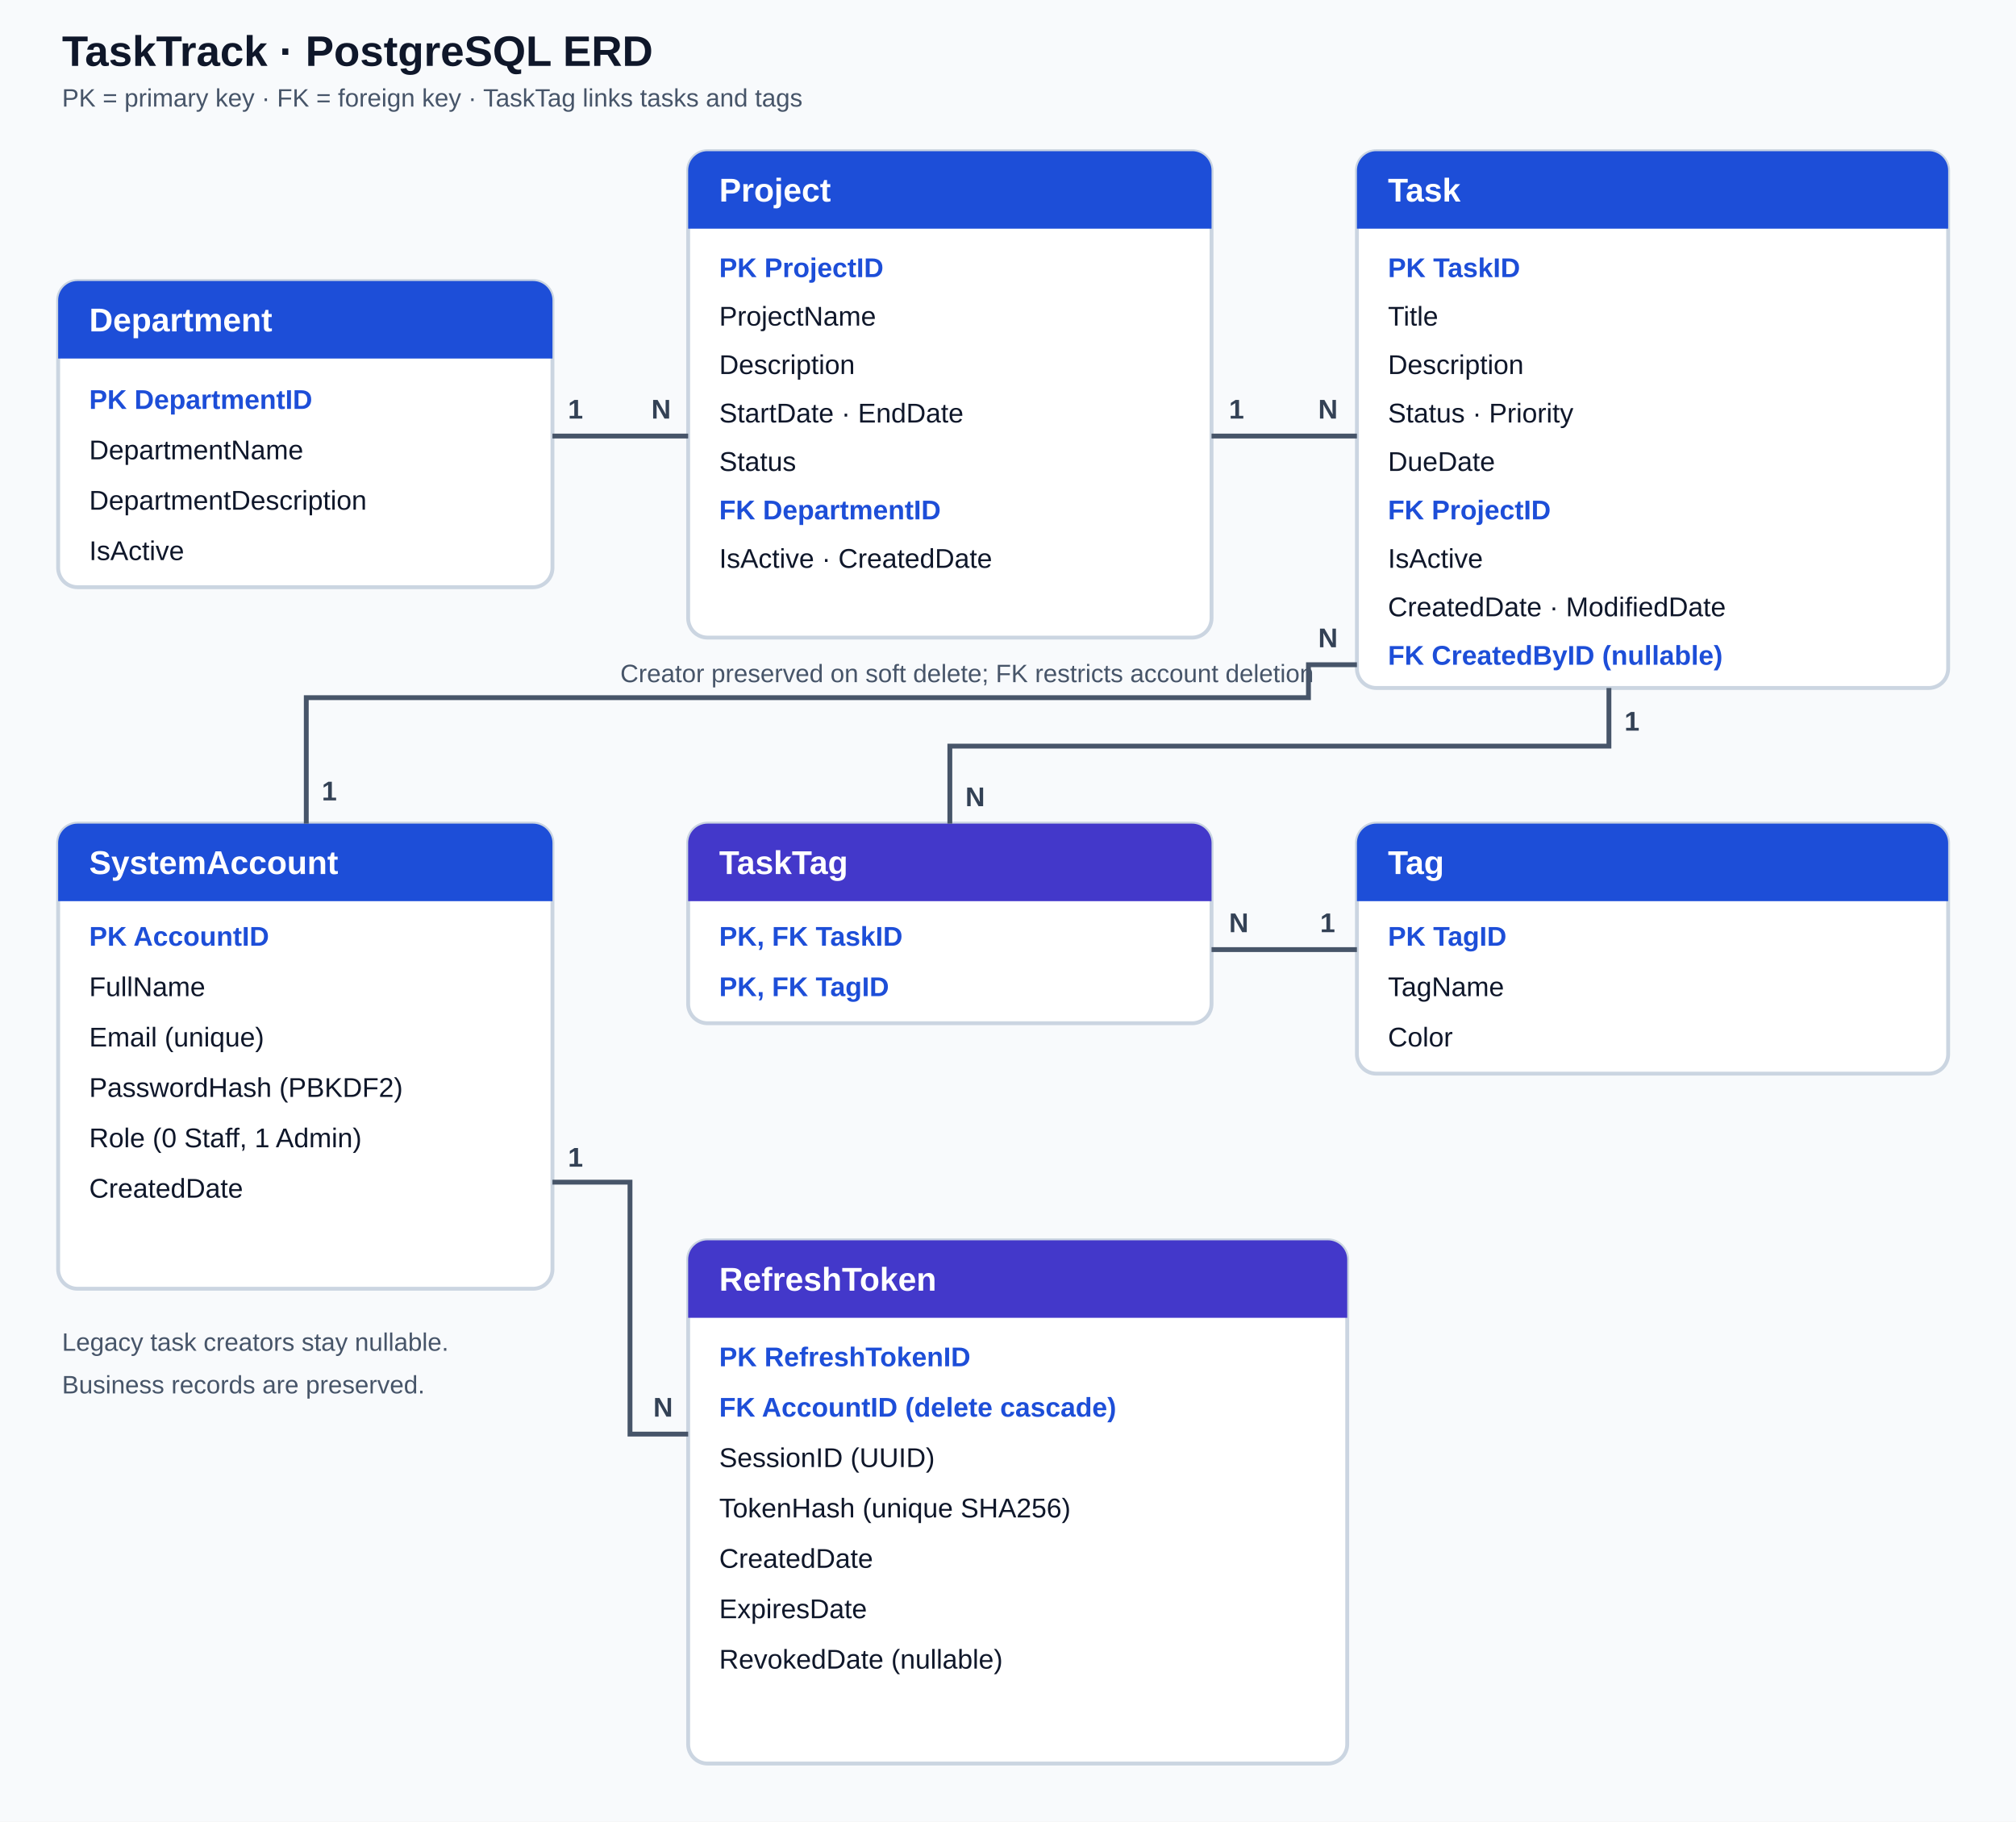
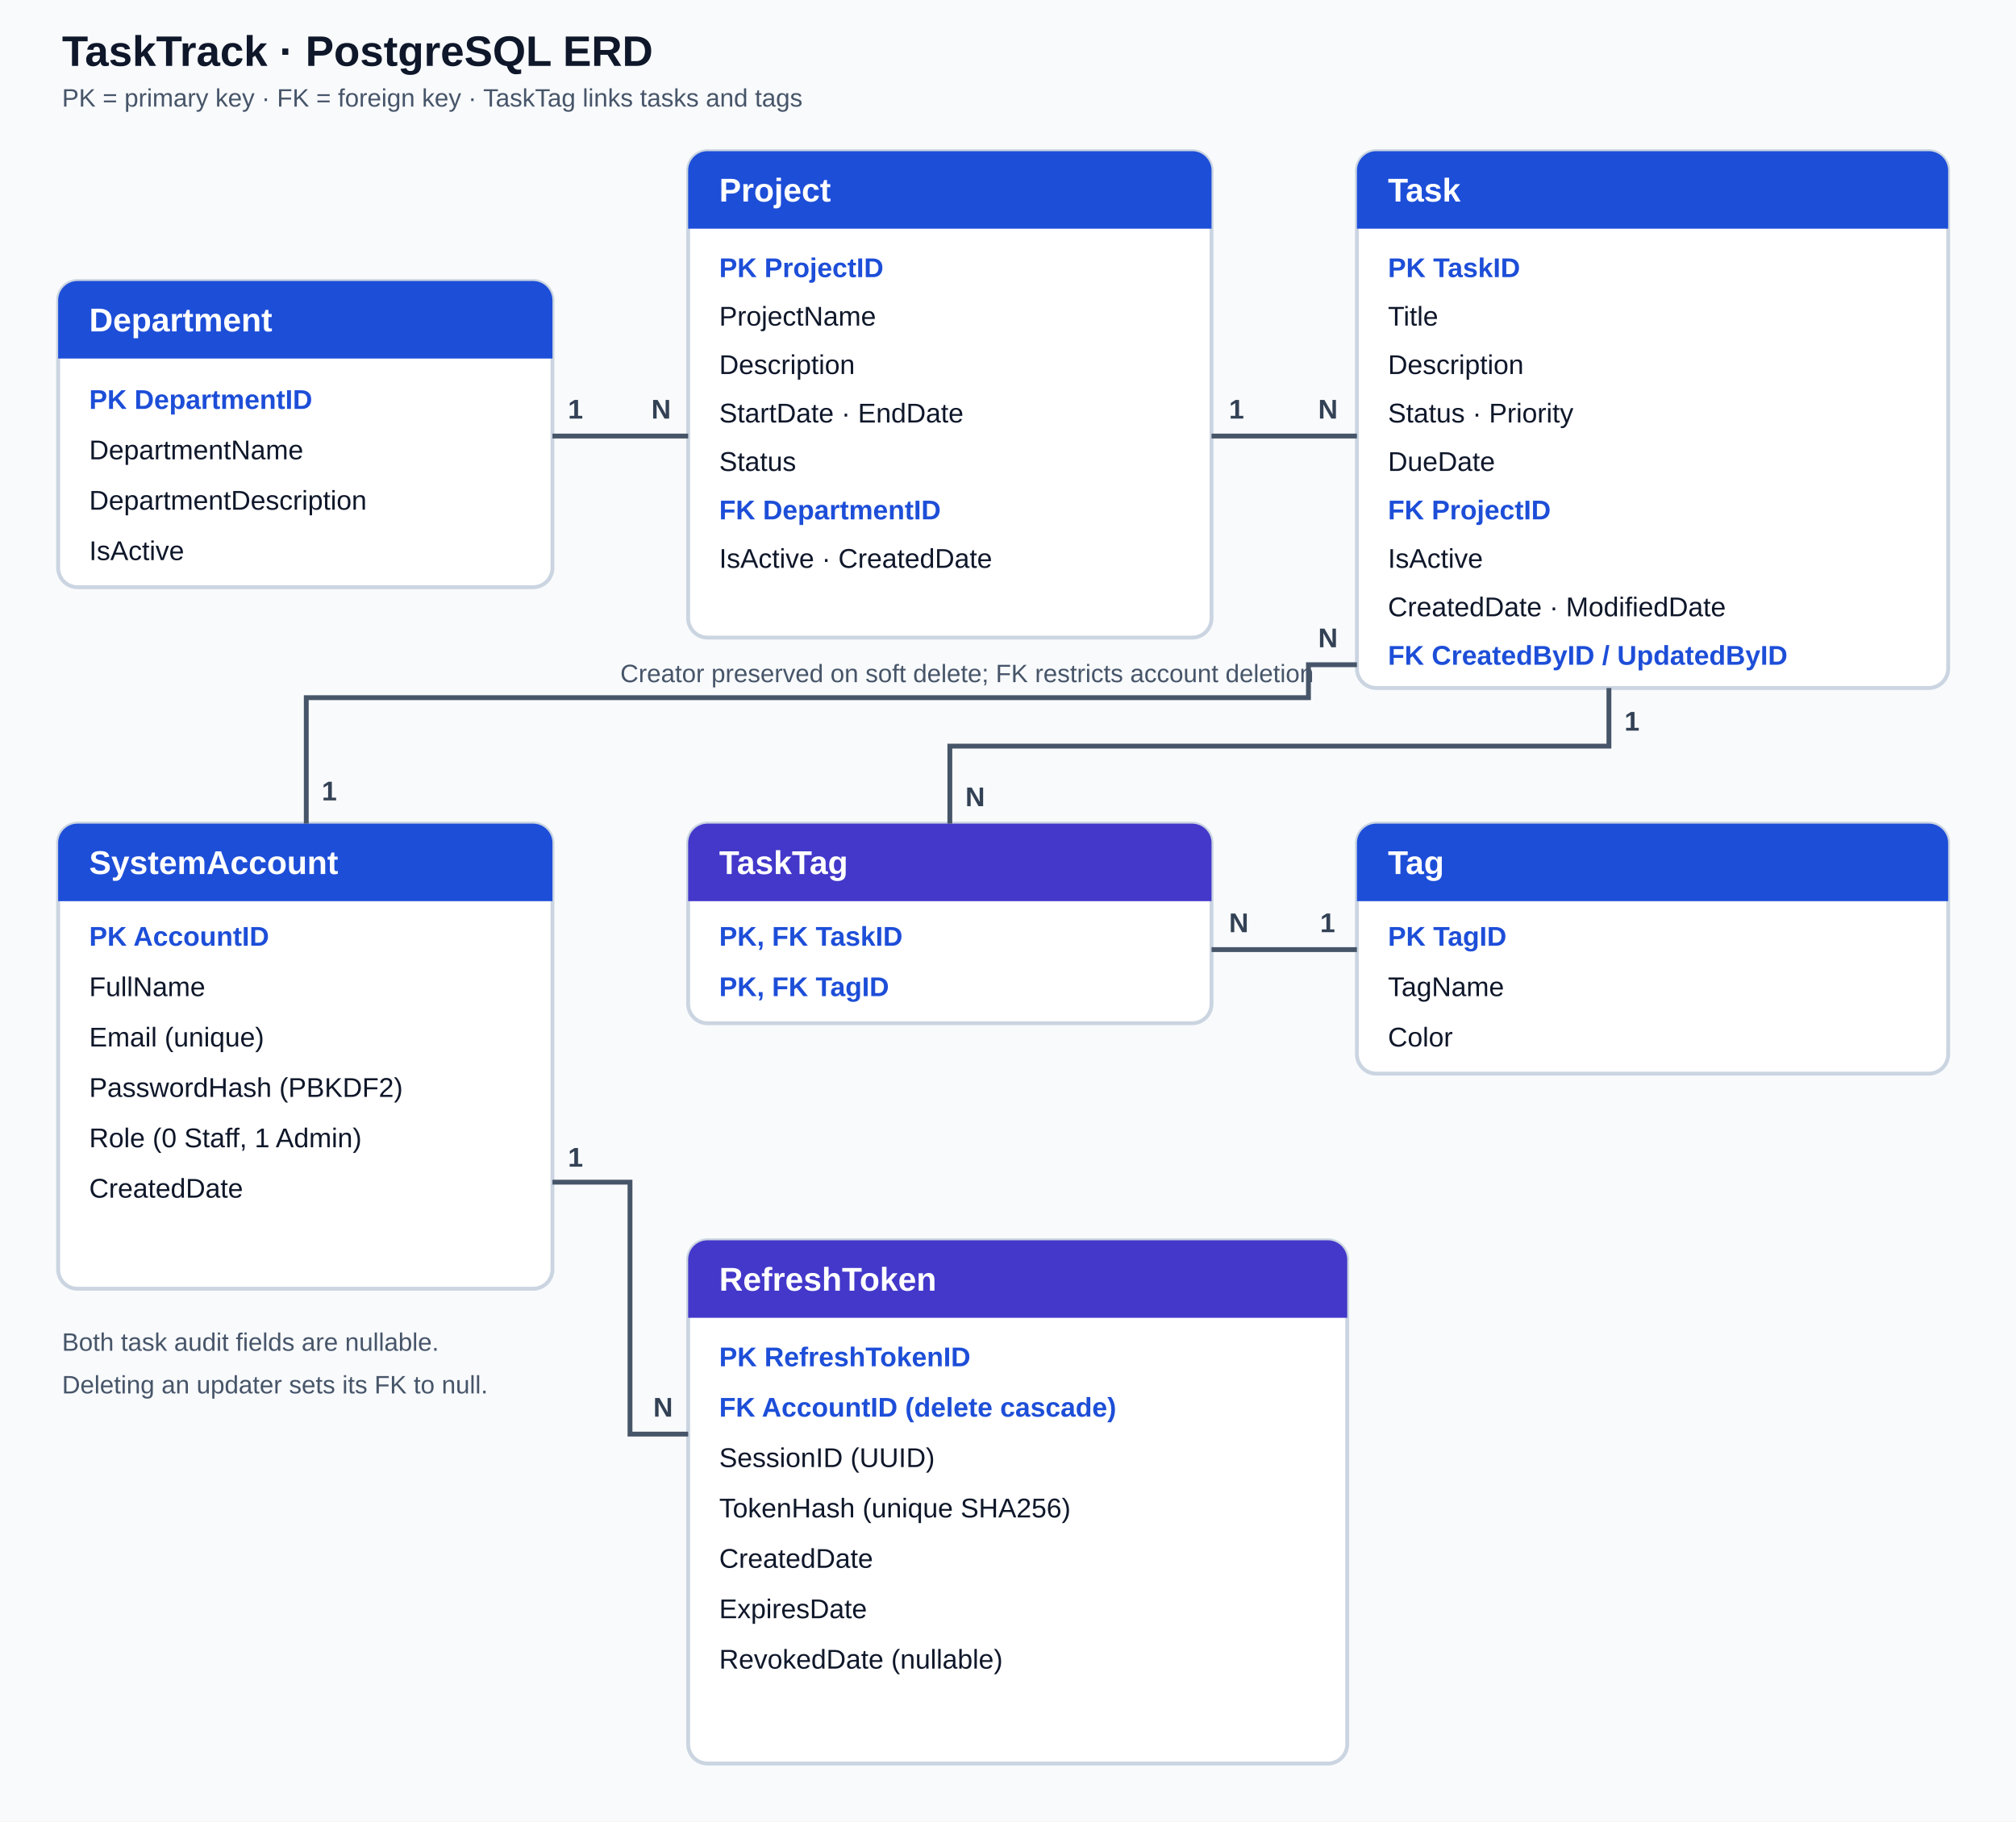
<svg xmlns="http://www.w3.org/2000/svg" width="1040" height="940" viewBox="0 0 1040 940" role="img" aria-labelledby="title desc">
  <style>
    .bg { fill: #f8fafc; }
    .box { fill: #fff; stroke: #cbd5e1; stroke-width: 2; }
    .head { fill: #1d4ed8; }
    .join { fill: #4338ca; }
    .heading { font: 700 17px 'Segoe UI', Arial, sans-serif; fill: #fff; }
    .field { font: 14px 'Segoe UI', Arial, sans-serif; fill: #0f172a; }
    .key { font: 700 14px 'Segoe UI', Arial, sans-serif; fill: #1d4ed8; }
    .relation { fill: none; stroke: #475569; stroke-width: 2.5; }
    .cardinality { font: 700 14px 'Segoe UI', Arial, sans-serif; fill: #334155; }
    .caption { font: 13px 'Segoe UI', Arial, sans-serif; fill: #475569; }
  </style>
  <rect class="bg" width="1040" height="940" />
  <text x="32" y="34" style="font:700 22px 'Segoe UI',Arial,sans-serif;fill:#0f172a">TaskTrack · PostgreSQL ERD</text>
  <text x="32" y="55" class="caption">PK = primary key · FK = foreign key · TaskTag links tasks and tags</text>
  <rect class="box" x="30" y="145" width="255" height="158" rx="10" />
  <path class="head" d="M40 145h235a10 10 0 0 1 10 10v30H30v-30a10 10 0 0 1 10-10z" />
  <text class="heading" x="46" y="171">Department</text>
  <text class="key" x="46" y="211">PK  DepartmentID</text>
  <text class="field" x="46" y="237">DepartmentName</text>
  <text class="field" x="46" y="263">DepartmentDescription</text>
  <text class="field" x="46" y="289">IsActive</text>
  <rect class="box" x="355" y="78" width="270" height="251" rx="10" />
  <path class="head" d="M365 78h250a10 10 0 0 1 10 10v30H355V88a10 10 0 0 1 10-10z" />
  <text class="heading" x="371" y="104">Project</text>
  <text class="key" x="371" y="143">PK  ProjectID</text>
  <text class="field" x="371" y="168">ProjectName</text>
  <text class="field" x="371" y="193">Description</text>
  <text class="field" x="371" y="218">StartDate · EndDate</text>
  <text class="field" x="371" y="243">Status</text>
  <text class="key" x="371" y="268">FK  DepartmentID</text>
  <text class="field" x="371" y="293">IsActive · CreatedDate</text>
  <rect class="box" x="700" y="78" width="305" height="277" rx="10" />
  <path class="head" d="M710 78h285a10 10 0 0 1 10 10v30H700V88a10 10 0 0 1 10-10z" />
  <text class="heading" x="716" y="104">Task</text>
  <text class="key" x="716" y="143">PK  TaskID</text>
  <text class="field" x="716" y="168">Title</text>
  <text class="field" x="716" y="193">Description</text>
  <text class="field" x="716" y="218">Status · Priority</text>
  <text class="field" x="716" y="243">DueDate</text>
  <text class="key" x="716" y="268">FK  ProjectID</text>
  <text class="field" x="716" y="293">IsActive</text>
  <text class="field" x="716" y="318">CreatedDate · ModifiedDate</text>
-   <text class="key" x="716" y="343">FK  CreatedByID (nullable)</text>
+   <text class="key" x="716" y="343">FK  CreatedByID / UpdatedByID</text>
  <rect class="box" x="355" y="425" width="270" height="103" rx="10" />
  <path class="join" d="M365 425h250a10 10 0 0 1 10 10v30H355v-30a10 10 0 0 1 10-10z" />
  <text class="heading" x="371" y="451">TaskTag</text>
  <text class="key" x="371" y="488">PK, FK  TaskID</text>
  <text class="key" x="371" y="514">PK, FK  TagID</text>
  <rect class="box" x="700" y="425" width="305" height="129" rx="10" />
  <path class="head" d="M710 425h285a10 10 0 0 1 10 10v30H700v-30a10 10 0 0 1 10-10z" />
  <text class="heading" x="716" y="451">Tag</text>
  <text class="key" x="716" y="488">PK  TagID</text>
  <text class="field" x="716" y="514">TagName</text>
  <text class="field" x="716" y="540">Color</text>
  <path class="relation" d="M285 225H355" />
  <text class="cardinality" x="293" y="216">1</text>
  <text class="cardinality" x="336" y="216">N</text>
  <path class="relation" d="M625 225H700" />
  <text class="cardinality" x="634" y="216">1</text>
  <text class="cardinality" x="680" y="216">N</text>
  <path class="relation" d="M830 355V385H490V425" />
  <text class="cardinality" x="838" y="377">1</text>
  <text class="cardinality" x="498" y="416">N</text>
  <path class="relation" d="M625 490H700" />
  <text class="cardinality" x="634" y="481">N</text>
  <text class="cardinality" x="681" y="481">1</text>
  <rect class="box" x="30" y="425" width="255" height="240" rx="10" />
  <path class="head" d="M40 425h235a10 10 0 0 1 10 10v30H30v-30a10 10 0 0 1 10-10z" />
  <text class="heading" x="46" y="451">SystemAccount</text>
  <text class="key" x="46" y="488">PK  AccountID</text>
  <text class="field" x="46" y="514">FullName</text>
  <text class="field" x="46" y="540">Email (unique)</text>
  <text class="field" x="46" y="566">PasswordHash (PBKDF2)</text>
  <text class="field" x="46" y="592">Role (0 Staff, 1 Admin)</text>
  <text class="field" x="46" y="618">CreatedDate</text>
  <rect class="box" x="355" y="640" width="340" height="270" rx="10" />
  <path class="join" d="M365 640h320a10 10 0 0 1 10 10v30H355v-30a10 10 0 0 1 10-10z" />
  <text class="heading" x="371" y="666">RefreshToken</text>
  <text class="key" x="371" y="705">PK  RefreshTokenID</text>
  <text class="key" x="371" y="731">FK  AccountID (delete cascade)</text>
  <text class="field" x="371" y="757">SessionID (UUID)</text>
  <text class="field" x="371" y="783">TokenHash (unique SHA256)</text>
  <text class="field" x="371" y="809">CreatedDate</text>
  <text class="field" x="371" y="835">ExpiresDate</text>
  <text class="field" x="371" y="861">RevokedDate (nullable)</text>
  <path class="relation" d="M158 425V360H675V343H700" />
  <text class="cardinality" x="166" y="413">1</text>
  <text class="cardinality" x="680" y="334">N</text>
  <text class="caption" x="320" y="352">Creator preserved on soft delete; FK restricts account deletion</text>
  <path class="relation" d="M285 610H325V740H355" />
  <text class="cardinality" x="293" y="602">1</text>
  <text class="cardinality" x="337" y="731">N</text>
-   <text class="caption" x="32" y="697">Legacy task creators stay nullable.</text>
-   <text class="caption" x="32" y="719">Business records are preserved.</text>
+   <text class="caption" x="32" y="697">Both task audit fields are nullable.</text>
+   <text class="caption" x="32" y="719">Deleting an updater sets its FK to null.</text>
</svg>
